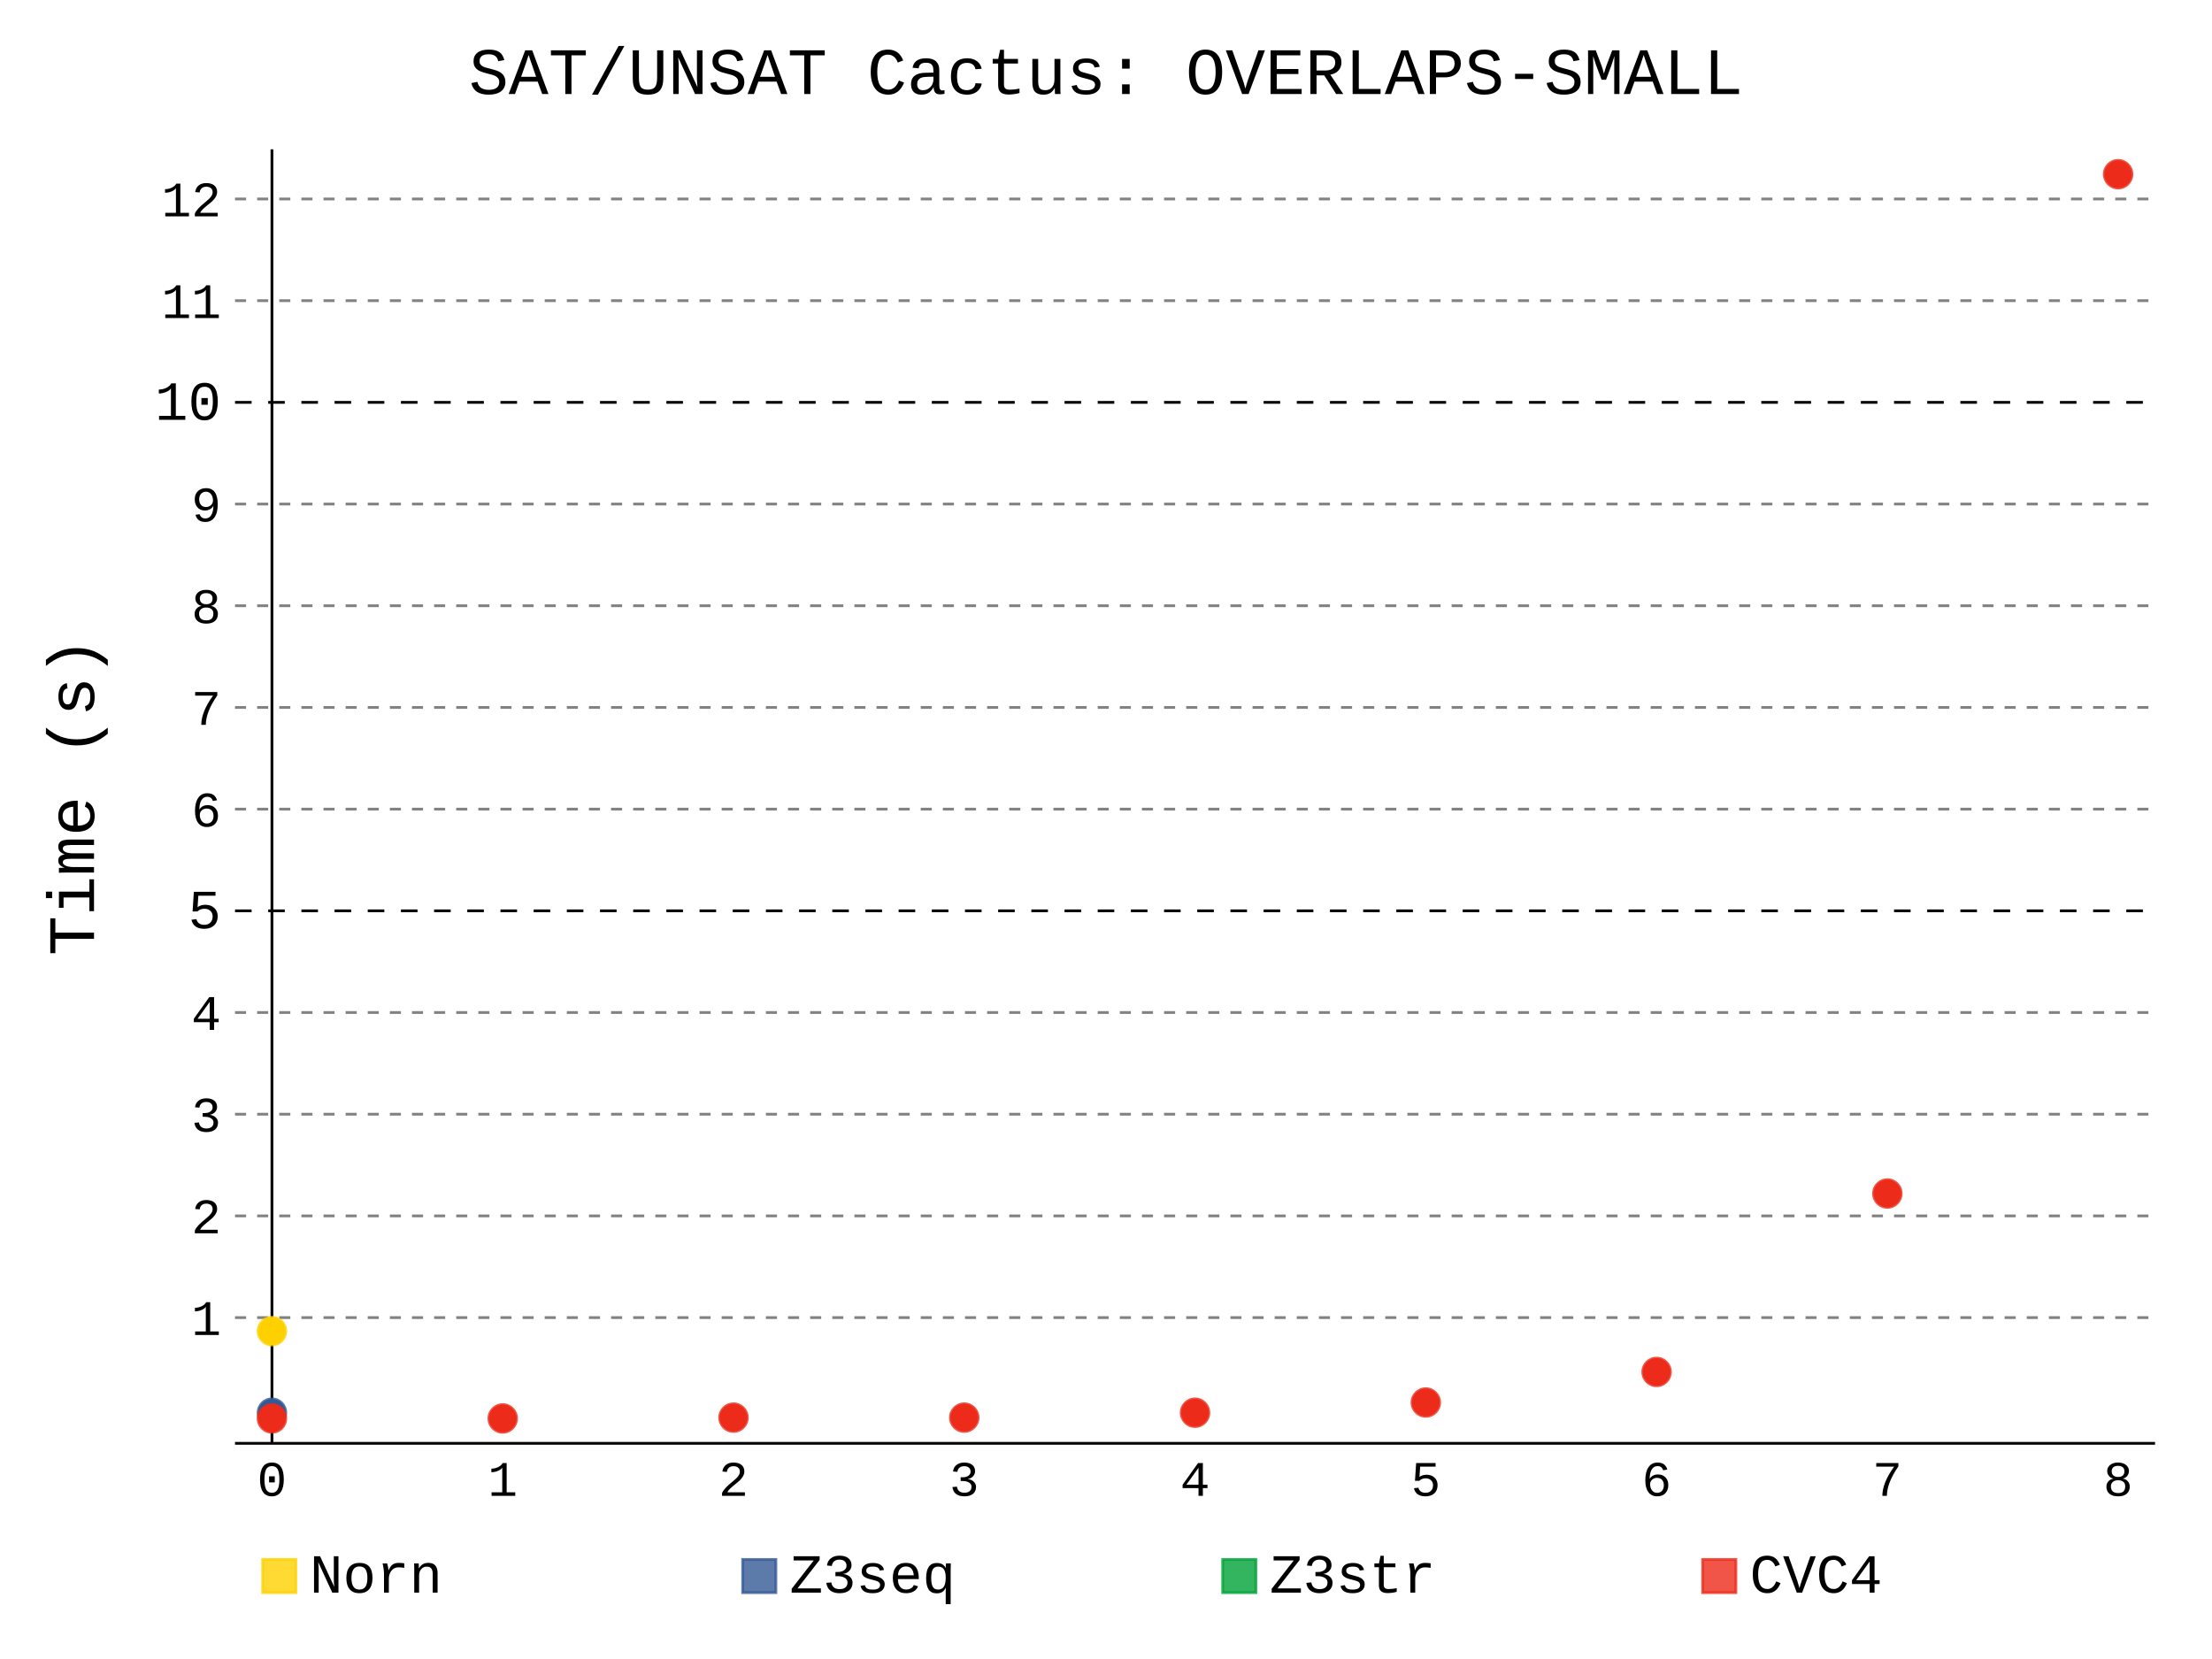
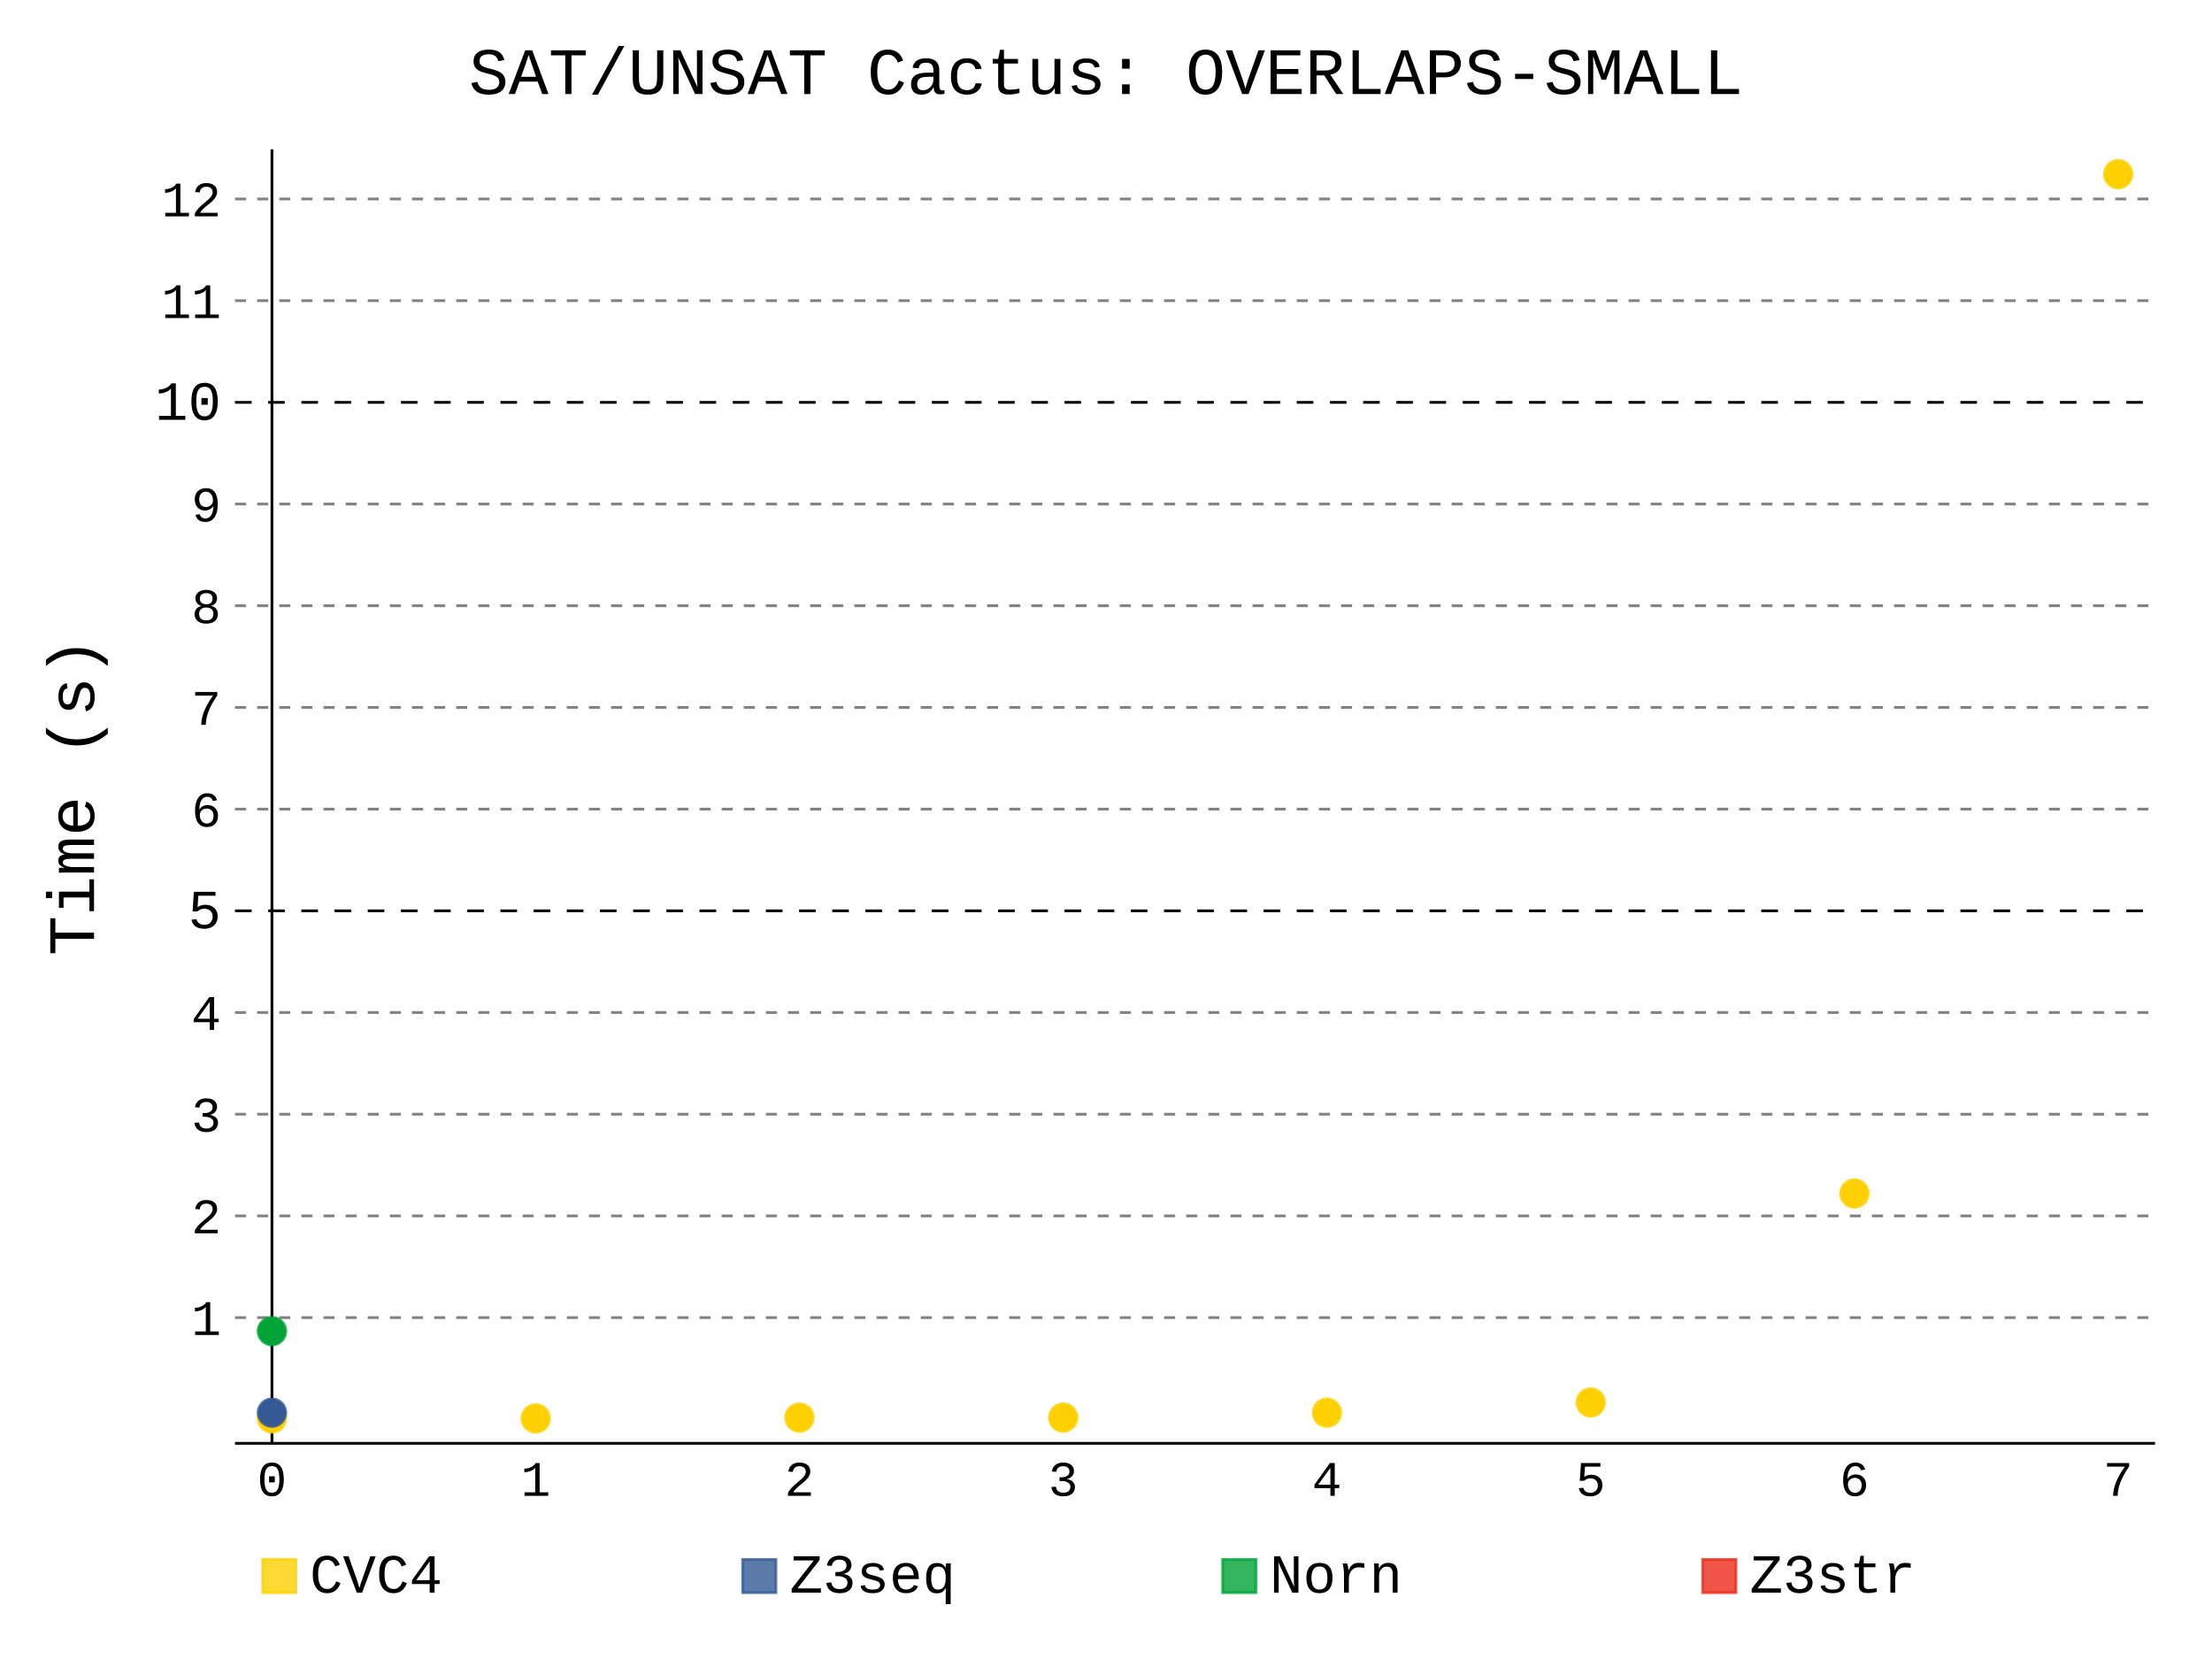
- <svg xmlns="http://www.w3.org/2000/svg" xmlns:xlink="http://www.w3.org/1999/xlink" id="chart-f9b522f3-f350-4844-8ba3-6c232d9c3ea1" class="pygal-chart" viewBox="0 0 800 600">
+ <svg xmlns="http://www.w3.org/2000/svg" xmlns:xlink="http://www.w3.org/1999/xlink" id="chart-a74f20d1-b74a-4495-a375-14fcff23f369" class="pygal-chart" viewBox="0 0 800 600">
  <defs>
-     <style type="text/css">#chart-f9b522f3-f350-4844-8ba3-6c232d9c3ea1{-webkit-user-select:none;-webkit-font-smoothing:antialiased;font-family:Consolas,"Liberation Mono",Menlo,Courier,monospace}#chart-f9b522f3-f350-4844-8ba3-6c232d9c3ea1 .title{font-family:Consolas,"Liberation Mono",Menlo,Courier,monospace;font-size:24px}#chart-f9b522f3-f350-4844-8ba3-6c232d9c3ea1 .legends .legend text{font-family:Consolas,"Liberation Mono",Menlo,Courier,monospace;font-size:20px}#chart-f9b522f3-f350-4844-8ba3-6c232d9c3ea1 .axis text{font-family:Consolas,"Liberation Mono",Menlo,Courier,monospace;font-size:18px}#chart-f9b522f3-f350-4844-8ba3-6c232d9c3ea1 .axis text.major{font-family:Consolas,"Liberation Mono",Menlo,Courier,monospace;font-size:20px}#chart-f9b522f3-f350-4844-8ba3-6c232d9c3ea1 .text-overlay text.value{font-family:Consolas,"Liberation Mono",Menlo,Courier,monospace;font-size:22px}#chart-f9b522f3-f350-4844-8ba3-6c232d9c3ea1 .text-overlay text.label{font-family:Consolas,"Liberation Mono",Menlo,Courier,monospace;font-size:20px}#chart-f9b522f3-f350-4844-8ba3-6c232d9c3ea1 .tooltip{font-family:Consolas,"Liberation Mono",Menlo,Courier,monospace;font-size:20px}#chart-f9b522f3-f350-4844-8ba3-6c232d9c3ea1 text.no_data{font-family:Consolas,"Liberation Mono",Menlo,Courier,monospace;font-size:64px}
- #chart-f9b522f3-f350-4844-8ba3-6c232d9c3ea1{background-color:#FFFFFF}#chart-f9b522f3-f350-4844-8ba3-6c232d9c3ea1 path,#chart-f9b522f3-f350-4844-8ba3-6c232d9c3ea1 line,#chart-f9b522f3-f350-4844-8ba3-6c232d9c3ea1 rect,#chart-f9b522f3-f350-4844-8ba3-6c232d9c3ea1 circle{-webkit-transition:100ms;-moz-transition:100ms;transition:100ms}#chart-f9b522f3-f350-4844-8ba3-6c232d9c3ea1 .graph &gt; .background{fill:#FFFFFF}#chart-f9b522f3-f350-4844-8ba3-6c232d9c3ea1 .plot &gt; .background{fill:#FFFFFF}#chart-f9b522f3-f350-4844-8ba3-6c232d9c3ea1 .graph{fill:#000000}#chart-f9b522f3-f350-4844-8ba3-6c232d9c3ea1 text.no_data{fill:#000000}#chart-f9b522f3-f350-4844-8ba3-6c232d9c3ea1 .title{fill:#000000}#chart-f9b522f3-f350-4844-8ba3-6c232d9c3ea1 .legends .legend text{fill:#000000}#chart-f9b522f3-f350-4844-8ba3-6c232d9c3ea1 .legends .legend:hover text{fill:#000000}#chart-f9b522f3-f350-4844-8ba3-6c232d9c3ea1 .axis .line{stroke:#000000}#chart-f9b522f3-f350-4844-8ba3-6c232d9c3ea1 .axis .guide.line{stroke:#828282}#chart-f9b522f3-f350-4844-8ba3-6c232d9c3ea1 .axis .major.line{stroke:#000000}#chart-f9b522f3-f350-4844-8ba3-6c232d9c3ea1 .axis text.major{fill:#000000}#chart-f9b522f3-f350-4844-8ba3-6c232d9c3ea1 .axis.y .guides:hover .guide.line,#chart-f9b522f3-f350-4844-8ba3-6c232d9c3ea1 .line-graph .axis.x .guides:hover .guide.line,#chart-f9b522f3-f350-4844-8ba3-6c232d9c3ea1 .stackedline-graph .axis.x .guides:hover .guide.line,#chart-f9b522f3-f350-4844-8ba3-6c232d9c3ea1 .xy-graph .axis.x .guides:hover .guide.line{stroke:#000000}#chart-f9b522f3-f350-4844-8ba3-6c232d9c3ea1 .axis .guides:hover text{fill:#000000}#chart-f9b522f3-f350-4844-8ba3-6c232d9c3ea1 .reactive{fill-opacity:.8;stroke-opacity:.8}#chart-f9b522f3-f350-4844-8ba3-6c232d9c3ea1 .ci{stroke:#000000}#chart-f9b522f3-f350-4844-8ba3-6c232d9c3ea1 .reactive.active,#chart-f9b522f3-f350-4844-8ba3-6c232d9c3ea1 .active .reactive{fill-opacity:.9;stroke-opacity:.9;stroke-width:4}#chart-f9b522f3-f350-4844-8ba3-6c232d9c3ea1 .ci .reactive.active{stroke-width:1.5}#chart-f9b522f3-f350-4844-8ba3-6c232d9c3ea1 .series text{fill:#000000}#chart-f9b522f3-f350-4844-8ba3-6c232d9c3ea1 .tooltip rect{fill:#FFFFFF;stroke:#000000;-webkit-transition:opacity 100ms;-moz-transition:opacity 100ms;transition:opacity 100ms}#chart-f9b522f3-f350-4844-8ba3-6c232d9c3ea1 .tooltip .label{fill:#000000}#chart-f9b522f3-f350-4844-8ba3-6c232d9c3ea1 .tooltip .label{fill:#000000}#chart-f9b522f3-f350-4844-8ba3-6c232d9c3ea1 .tooltip .legend{font-size:.8em;fill:#828282}#chart-f9b522f3-f350-4844-8ba3-6c232d9c3ea1 .tooltip .x_label{font-size:.6em;fill:#000000}#chart-f9b522f3-f350-4844-8ba3-6c232d9c3ea1 .tooltip .xlink{font-size:.5em;text-decoration:underline}#chart-f9b522f3-f350-4844-8ba3-6c232d9c3ea1 .tooltip .value{font-size:1.5em}#chart-f9b522f3-f350-4844-8ba3-6c232d9c3ea1 .bound{font-size:.5em}#chart-f9b522f3-f350-4844-8ba3-6c232d9c3ea1 .max-value{font-size:.75em;fill:#828282}#chart-f9b522f3-f350-4844-8ba3-6c232d9c3ea1 .map-element{fill:#FFFFFF;stroke:#828282 !important}#chart-f9b522f3-f350-4844-8ba3-6c232d9c3ea1 .map-element .reactive{fill-opacity:inherit;stroke-opacity:inherit}#chart-f9b522f3-f350-4844-8ba3-6c232d9c3ea1 .color-0,#chart-f9b522f3-f350-4844-8ba3-6c232d9c3ea1 .color-0 a:visited{stroke:#FFD000;fill:#FFD000}#chart-f9b522f3-f350-4844-8ba3-6c232d9c3ea1 .color-1,#chart-f9b522f3-f350-4844-8ba3-6c232d9c3ea1 .color-1 a:visited{stroke:#345995;fill:#345995}#chart-f9b522f3-f350-4844-8ba3-6c232d9c3ea1 .color-2,#chart-f9b522f3-f350-4844-8ba3-6c232d9c3ea1 .color-2 a:visited{stroke:#01A337;fill:#01A337}#chart-f9b522f3-f350-4844-8ba3-6c232d9c3ea1 .color-3,#chart-f9b522f3-f350-4844-8ba3-6c232d9c3ea1 .color-3 a:visited{stroke:#ED2B1A;fill:#ED2B1A}#chart-f9b522f3-f350-4844-8ba3-6c232d9c3ea1 .text-overlay .color-0 text{fill:black}#chart-f9b522f3-f350-4844-8ba3-6c232d9c3ea1 .text-overlay .color-1 text{fill:black}#chart-f9b522f3-f350-4844-8ba3-6c232d9c3ea1 .text-overlay .color-2 text{fill:black}#chart-f9b522f3-f350-4844-8ba3-6c232d9c3ea1 .text-overlay .color-3 text{fill:black}
- #chart-f9b522f3-f350-4844-8ba3-6c232d9c3ea1 text.no_data{text-anchor:middle}#chart-f9b522f3-f350-4844-8ba3-6c232d9c3ea1 .guide.line{fill:none}#chart-f9b522f3-f350-4844-8ba3-6c232d9c3ea1 .centered{text-anchor:middle}#chart-f9b522f3-f350-4844-8ba3-6c232d9c3ea1 .title{text-anchor:middle}#chart-f9b522f3-f350-4844-8ba3-6c232d9c3ea1 .legends .legend text{fill-opacity:1}#chart-f9b522f3-f350-4844-8ba3-6c232d9c3ea1 .axis.x text{text-anchor:middle}#chart-f9b522f3-f350-4844-8ba3-6c232d9c3ea1 .axis.x:not(.web) text[transform]{text-anchor:start}#chart-f9b522f3-f350-4844-8ba3-6c232d9c3ea1 .axis.x:not(.web) text[transform].backwards{text-anchor:end}#chart-f9b522f3-f350-4844-8ba3-6c232d9c3ea1 .axis.y text{text-anchor:end}#chart-f9b522f3-f350-4844-8ba3-6c232d9c3ea1 .axis.y text[transform].backwards{text-anchor:start}#chart-f9b522f3-f350-4844-8ba3-6c232d9c3ea1 .axis.y2 text{text-anchor:start}#chart-f9b522f3-f350-4844-8ba3-6c232d9c3ea1 .axis.y2 text[transform].backwards{text-anchor:end}#chart-f9b522f3-f350-4844-8ba3-6c232d9c3ea1 .axis .guide.line{stroke-dasharray:4,4}#chart-f9b522f3-f350-4844-8ba3-6c232d9c3ea1 .axis .major.guide.line{stroke-dasharray:6,6}#chart-f9b522f3-f350-4844-8ba3-6c232d9c3ea1 .horizontal .axis.y .guide.line,#chart-f9b522f3-f350-4844-8ba3-6c232d9c3ea1 .horizontal .axis.y2 .guide.line,#chart-f9b522f3-f350-4844-8ba3-6c232d9c3ea1 .vertical .axis.x .guide.line{opacity:0}#chart-f9b522f3-f350-4844-8ba3-6c232d9c3ea1 .horizontal .axis.always_show .guide.line,#chart-f9b522f3-f350-4844-8ba3-6c232d9c3ea1 .vertical .axis.always_show .guide.line{opacity:1 !important}#chart-f9b522f3-f350-4844-8ba3-6c232d9c3ea1 .axis.y .guides:hover .guide.line,#chart-f9b522f3-f350-4844-8ba3-6c232d9c3ea1 .axis.y2 .guides:hover .guide.line,#chart-f9b522f3-f350-4844-8ba3-6c232d9c3ea1 .axis.x .guides:hover .guide.line{opacity:1}#chart-f9b522f3-f350-4844-8ba3-6c232d9c3ea1 .axis .guides:hover text{opacity:1}#chart-f9b522f3-f350-4844-8ba3-6c232d9c3ea1 .nofill{fill:none}#chart-f9b522f3-f350-4844-8ba3-6c232d9c3ea1 .subtle-fill{fill-opacity:.2}#chart-f9b522f3-f350-4844-8ba3-6c232d9c3ea1 .dot{stroke-width:1px;fill-opacity:1}#chart-f9b522f3-f350-4844-8ba3-6c232d9c3ea1 .dot.active{stroke-width:5px}#chart-f9b522f3-f350-4844-8ba3-6c232d9c3ea1 .dot.negative{fill:transparent}#chart-f9b522f3-f350-4844-8ba3-6c232d9c3ea1 text,#chart-f9b522f3-f350-4844-8ba3-6c232d9c3ea1 tspan{stroke:none !important}#chart-f9b522f3-f350-4844-8ba3-6c232d9c3ea1 .series text.active{opacity:1}#chart-f9b522f3-f350-4844-8ba3-6c232d9c3ea1 .tooltip rect{fill-opacity:.95;stroke-width:.5}#chart-f9b522f3-f350-4844-8ba3-6c232d9c3ea1 .tooltip text{fill-opacity:1}#chart-f9b522f3-f350-4844-8ba3-6c232d9c3ea1 .showable{visibility:hidden}#chart-f9b522f3-f350-4844-8ba3-6c232d9c3ea1 .showable.shown{visibility:visible}#chart-f9b522f3-f350-4844-8ba3-6c232d9c3ea1 .gauge-background{fill:rgba(229,229,229,1);stroke:none}#chart-f9b522f3-f350-4844-8ba3-6c232d9c3ea1 .bg-lines{stroke:#FFFFFF;stroke-width:2px}</style>
+     <style type="text/css">#chart-a74f20d1-b74a-4495-a375-14fcff23f369{-webkit-user-select:none;-webkit-font-smoothing:antialiased;font-family:Consolas,"Liberation Mono",Menlo,Courier,monospace}#chart-a74f20d1-b74a-4495-a375-14fcff23f369 .title{font-family:Consolas,"Liberation Mono",Menlo,Courier,monospace;font-size:24px}#chart-a74f20d1-b74a-4495-a375-14fcff23f369 .legends .legend text{font-family:Consolas,"Liberation Mono",Menlo,Courier,monospace;font-size:20px}#chart-a74f20d1-b74a-4495-a375-14fcff23f369 .axis text{font-family:Consolas,"Liberation Mono",Menlo,Courier,monospace;font-size:18px}#chart-a74f20d1-b74a-4495-a375-14fcff23f369 .axis text.major{font-family:Consolas,"Liberation Mono",Menlo,Courier,monospace;font-size:20px}#chart-a74f20d1-b74a-4495-a375-14fcff23f369 .text-overlay text.value{font-family:Consolas,"Liberation Mono",Menlo,Courier,monospace;font-size:22px}#chart-a74f20d1-b74a-4495-a375-14fcff23f369 .text-overlay text.label{font-family:Consolas,"Liberation Mono",Menlo,Courier,monospace;font-size:20px}#chart-a74f20d1-b74a-4495-a375-14fcff23f369 .tooltip{font-family:Consolas,"Liberation Mono",Menlo,Courier,monospace;font-size:20px}#chart-a74f20d1-b74a-4495-a375-14fcff23f369 text.no_data{font-family:Consolas,"Liberation Mono",Menlo,Courier,monospace;font-size:64px}
+ #chart-a74f20d1-b74a-4495-a375-14fcff23f369{background-color:#FFFFFF}#chart-a74f20d1-b74a-4495-a375-14fcff23f369 path,#chart-a74f20d1-b74a-4495-a375-14fcff23f369 line,#chart-a74f20d1-b74a-4495-a375-14fcff23f369 rect,#chart-a74f20d1-b74a-4495-a375-14fcff23f369 circle{-webkit-transition:100ms;-moz-transition:100ms;transition:100ms}#chart-a74f20d1-b74a-4495-a375-14fcff23f369 .graph &gt; .background{fill:#FFFFFF}#chart-a74f20d1-b74a-4495-a375-14fcff23f369 .plot &gt; .background{fill:#FFFFFF}#chart-a74f20d1-b74a-4495-a375-14fcff23f369 .graph{fill:#000000}#chart-a74f20d1-b74a-4495-a375-14fcff23f369 text.no_data{fill:#000000}#chart-a74f20d1-b74a-4495-a375-14fcff23f369 .title{fill:#000000}#chart-a74f20d1-b74a-4495-a375-14fcff23f369 .legends .legend text{fill:#000000}#chart-a74f20d1-b74a-4495-a375-14fcff23f369 .legends .legend:hover text{fill:#000000}#chart-a74f20d1-b74a-4495-a375-14fcff23f369 .axis .line{stroke:#000000}#chart-a74f20d1-b74a-4495-a375-14fcff23f369 .axis .guide.line{stroke:#828282}#chart-a74f20d1-b74a-4495-a375-14fcff23f369 .axis .major.line{stroke:#000000}#chart-a74f20d1-b74a-4495-a375-14fcff23f369 .axis text.major{fill:#000000}#chart-a74f20d1-b74a-4495-a375-14fcff23f369 .axis.y .guides:hover .guide.line,#chart-a74f20d1-b74a-4495-a375-14fcff23f369 .line-graph .axis.x .guides:hover .guide.line,#chart-a74f20d1-b74a-4495-a375-14fcff23f369 .stackedline-graph .axis.x .guides:hover .guide.line,#chart-a74f20d1-b74a-4495-a375-14fcff23f369 .xy-graph .axis.x .guides:hover .guide.line{stroke:#000000}#chart-a74f20d1-b74a-4495-a375-14fcff23f369 .axis .guides:hover text{fill:#000000}#chart-a74f20d1-b74a-4495-a375-14fcff23f369 .reactive{fill-opacity:.8;stroke-opacity:.8}#chart-a74f20d1-b74a-4495-a375-14fcff23f369 .ci{stroke:#000000}#chart-a74f20d1-b74a-4495-a375-14fcff23f369 .reactive.active,#chart-a74f20d1-b74a-4495-a375-14fcff23f369 .active .reactive{fill-opacity:.9;stroke-opacity:.9;stroke-width:4}#chart-a74f20d1-b74a-4495-a375-14fcff23f369 .ci .reactive.active{stroke-width:1.5}#chart-a74f20d1-b74a-4495-a375-14fcff23f369 .series text{fill:#000000}#chart-a74f20d1-b74a-4495-a375-14fcff23f369 .tooltip rect{fill:#FFFFFF;stroke:#000000;-webkit-transition:opacity 100ms;-moz-transition:opacity 100ms;transition:opacity 100ms}#chart-a74f20d1-b74a-4495-a375-14fcff23f369 .tooltip .label{fill:#000000}#chart-a74f20d1-b74a-4495-a375-14fcff23f369 .tooltip .label{fill:#000000}#chart-a74f20d1-b74a-4495-a375-14fcff23f369 .tooltip .legend{font-size:.8em;fill:#828282}#chart-a74f20d1-b74a-4495-a375-14fcff23f369 .tooltip .x_label{font-size:.6em;fill:#000000}#chart-a74f20d1-b74a-4495-a375-14fcff23f369 .tooltip .xlink{font-size:.5em;text-decoration:underline}#chart-a74f20d1-b74a-4495-a375-14fcff23f369 .tooltip .value{font-size:1.5em}#chart-a74f20d1-b74a-4495-a375-14fcff23f369 .bound{font-size:.5em}#chart-a74f20d1-b74a-4495-a375-14fcff23f369 .max-value{font-size:.75em;fill:#828282}#chart-a74f20d1-b74a-4495-a375-14fcff23f369 .map-element{fill:#FFFFFF;stroke:#828282 !important}#chart-a74f20d1-b74a-4495-a375-14fcff23f369 .map-element .reactive{fill-opacity:inherit;stroke-opacity:inherit}#chart-a74f20d1-b74a-4495-a375-14fcff23f369 .color-0,#chart-a74f20d1-b74a-4495-a375-14fcff23f369 .color-0 a:visited{stroke:#FFD000;fill:#FFD000}#chart-a74f20d1-b74a-4495-a375-14fcff23f369 .color-1,#chart-a74f20d1-b74a-4495-a375-14fcff23f369 .color-1 a:visited{stroke:#345995;fill:#345995}#chart-a74f20d1-b74a-4495-a375-14fcff23f369 .color-2,#chart-a74f20d1-b74a-4495-a375-14fcff23f369 .color-2 a:visited{stroke:#01A337;fill:#01A337}#chart-a74f20d1-b74a-4495-a375-14fcff23f369 .color-3,#chart-a74f20d1-b74a-4495-a375-14fcff23f369 .color-3 a:visited{stroke:#ED2B1A;fill:#ED2B1A}#chart-a74f20d1-b74a-4495-a375-14fcff23f369 .text-overlay .color-0 text{fill:black}#chart-a74f20d1-b74a-4495-a375-14fcff23f369 .text-overlay .color-1 text{fill:black}#chart-a74f20d1-b74a-4495-a375-14fcff23f369 .text-overlay .color-2 text{fill:black}#chart-a74f20d1-b74a-4495-a375-14fcff23f369 .text-overlay .color-3 text{fill:black}
+ #chart-a74f20d1-b74a-4495-a375-14fcff23f369 text.no_data{text-anchor:middle}#chart-a74f20d1-b74a-4495-a375-14fcff23f369 .guide.line{fill:none}#chart-a74f20d1-b74a-4495-a375-14fcff23f369 .centered{text-anchor:middle}#chart-a74f20d1-b74a-4495-a375-14fcff23f369 .title{text-anchor:middle}#chart-a74f20d1-b74a-4495-a375-14fcff23f369 .legends .legend text{fill-opacity:1}#chart-a74f20d1-b74a-4495-a375-14fcff23f369 .axis.x text{text-anchor:middle}#chart-a74f20d1-b74a-4495-a375-14fcff23f369 .axis.x:not(.web) text[transform]{text-anchor:start}#chart-a74f20d1-b74a-4495-a375-14fcff23f369 .axis.x:not(.web) text[transform].backwards{text-anchor:end}#chart-a74f20d1-b74a-4495-a375-14fcff23f369 .axis.y text{text-anchor:end}#chart-a74f20d1-b74a-4495-a375-14fcff23f369 .axis.y text[transform].backwards{text-anchor:start}#chart-a74f20d1-b74a-4495-a375-14fcff23f369 .axis.y2 text{text-anchor:start}#chart-a74f20d1-b74a-4495-a375-14fcff23f369 .axis.y2 text[transform].backwards{text-anchor:end}#chart-a74f20d1-b74a-4495-a375-14fcff23f369 .axis .guide.line{stroke-dasharray:4,4}#chart-a74f20d1-b74a-4495-a375-14fcff23f369 .axis .major.guide.line{stroke-dasharray:6,6}#chart-a74f20d1-b74a-4495-a375-14fcff23f369 .horizontal .axis.y .guide.line,#chart-a74f20d1-b74a-4495-a375-14fcff23f369 .horizontal .axis.y2 .guide.line,#chart-a74f20d1-b74a-4495-a375-14fcff23f369 .vertical .axis.x .guide.line{opacity:0}#chart-a74f20d1-b74a-4495-a375-14fcff23f369 .horizontal .axis.always_show .guide.line,#chart-a74f20d1-b74a-4495-a375-14fcff23f369 .vertical .axis.always_show .guide.line{opacity:1 !important}#chart-a74f20d1-b74a-4495-a375-14fcff23f369 .axis.y .guides:hover .guide.line,#chart-a74f20d1-b74a-4495-a375-14fcff23f369 .axis.y2 .guides:hover .guide.line,#chart-a74f20d1-b74a-4495-a375-14fcff23f369 .axis.x .guides:hover .guide.line{opacity:1}#chart-a74f20d1-b74a-4495-a375-14fcff23f369 .axis .guides:hover text{opacity:1}#chart-a74f20d1-b74a-4495-a375-14fcff23f369 .nofill{fill:none}#chart-a74f20d1-b74a-4495-a375-14fcff23f369 .subtle-fill{fill-opacity:.2}#chart-a74f20d1-b74a-4495-a375-14fcff23f369 .dot{stroke-width:1px;fill-opacity:1}#chart-a74f20d1-b74a-4495-a375-14fcff23f369 .dot.active{stroke-width:5px}#chart-a74f20d1-b74a-4495-a375-14fcff23f369 .dot.negative{fill:transparent}#chart-a74f20d1-b74a-4495-a375-14fcff23f369 text,#chart-a74f20d1-b74a-4495-a375-14fcff23f369 tspan{stroke:none !important}#chart-a74f20d1-b74a-4495-a375-14fcff23f369 .series text.active{opacity:1}#chart-a74f20d1-b74a-4495-a375-14fcff23f369 .tooltip rect{fill-opacity:.95;stroke-width:.5}#chart-a74f20d1-b74a-4495-a375-14fcff23f369 .tooltip text{fill-opacity:1}#chart-a74f20d1-b74a-4495-a375-14fcff23f369 .showable{visibility:hidden}#chart-a74f20d1-b74a-4495-a375-14fcff23f369 .showable.shown{visibility:visible}#chart-a74f20d1-b74a-4495-a375-14fcff23f369 .gauge-background{fill:rgba(229,229,229,1);stroke:none}#chart-a74f20d1-b74a-4495-a375-14fcff23f369 .bg-lines{stroke:#FFFFFF;stroke-width:2px}</style>
  </defs>
  <g class="graph xy-graph vertical">
    <rect class="background" height="600" width="800" x="0" y="0" />
    <g class="plot" transform="translate(85, 54)">
      <rect class="background" height="468.0" width="694.4" x="0" y="0" />
      <g class="axis y always_show">
        <path class="line" d="M0 468 h694.4" />
        <g class="guides">
          <path class="guide line" d="M0 422.526 h694.4" />
          <text class="" x="-5" y="428.826">1</text>
        </g>
        <g class="guides">
          <path class="guide line" d="M0 385.747 h694.4" />
          <text class="" x="-5" y="392.047">2</text>
        </g>
        <g class="guides">
          <path class="guide line" d="M0 348.969 h694.4" />
          <text class="" x="-5" y="355.269">3</text>
        </g>
        <g class="guides">
          <path class="guide line" d="M0 312.19 h694.4" />
          <text class="" x="-5" y="318.49">4</text>
        </g>
        <g class="guides">
          <path class="major guide line" d="M0 275.412 h694.4" />
          <text class="major" x="-5" y="281.712">5</text>
        </g>
        <g class="guides">
          <path class="guide line" d="M0 238.633 h694.4" />
          <text class="" x="-5" y="244.933">6</text>
        </g>
        <g class="guides">
          <path class="guide line" d="M0 201.855 h694.4" />
          <text class="" x="-5" y="208.155">7</text>
        </g>
        <g class="guides">
          <path class="guide line" d="M0 165.076 h694.4" />
          <text class="" x="-5" y="171.376">8</text>
        </g>
        <g class="guides">
          <path class="guide line" d="M0 128.298 h694.4" />
          <text class="" x="-5" y="134.598">9</text>
        </g>
        <g class="guides">
          <path class="major guide line" d="M0 91.519 h694.4" />
          <text class="major" x="-5" y="97.819">10</text>
        </g>
        <g class="guides">
          <path class="guide line" d="M0 54.741 h694.4" />
          <text class="" x="-5" y="61.041">11</text>
        </g>
        <g class="guides">
          <path class="guide line" d="M0 17.962 h694.4" />
          <text class="" x="-5" y="24.262">12</text>
        </g>
      </g>
      <g class="axis x">
        <g class="guides">
          <path class="axis line" d="M13.354 0 v468" />
          <text class="" x="13.354" y="487.0">0</text>
        </g>
        <g class="guides">
-           <path class="guide line" d="M96.815 0 v468" />
-           <text class="" x="96.815" y="487.0">1</text>
+           <path class="guide line" d="M108.738 0 v468" />
+           <text class="" x="108.738" y="487.0">1</text>
        </g>
        <g class="guides">
-           <path class="guide line" d="M180.277 0 v468" />
-           <text class="" x="180.277" y="487.0">2</text>
+           <path class="guide line" d="M204.123 0 v468" />
+           <text class="" x="204.123" y="487.0">2</text>
        </g>
        <g class="guides">
-           <path class="guide line" d="M263.738 0 v468" />
-           <text class="" x="263.738" y="487.0">3</text>
+           <path class="guide line" d="M299.508 0 v468" />
+           <text class="" x="299.508" y="487.0">3</text>
        </g>
        <g class="guides">
-           <path class="guide line" d="M347.2 0 v468" />
-           <text class="" x="347.2" y="487.0">4</text>
+           <path class="guide line" d="M394.892 0 v468" />
+           <text class="" x="394.892" y="487.0">4</text>
        </g>
        <g class="guides">
-           <path class="guide line" d="M430.662 0 v468" />
-           <text class="" x="430.662" y="487.0">5</text>
+           <path class="guide line" d="M490.277 0 v468" />
+           <text class="" x="490.277" y="487.0">5</text>
        </g>
        <g class="guides">
-           <path class="guide line" d="M514.123 0 v468" />
-           <text class="" x="514.123" y="487.0">6</text>
-         </g>
-         <g class="guides">
-           <path class="guide line" d="M597.585 0 v468" />
-           <text class="" x="597.585" y="487.0">7</text>
+           <path class="guide line" d="M585.662 0 v468" />
+           <text class="" x="585.662" y="487.0">6</text>
        </g>
        <g class="guides">
          <path class="guide line" d="M681.046 0 v468" />
-           <text class="" x="681.046" y="487.0">8</text>
+           <text class="" x="681.046" y="487.0">7</text>
        </g>
      </g>
      <g class="series serie-0 color-0" />
      <g class="series serie-1 color-1" />
      <g class="series serie-2 color-2" />
      <g class="series serie-3 color-3" />
    </g>
    <g class="titles">
      <text class="title plot_title" x="400.0" y="34">SAT/UNSAT Cactus: OVERLAPS-SMALL</text>
      <text class="title" x="0" y="322.0" transform="rotate(-90 0 288)">Time (s)</text>
    </g>
    <g class="plot overlay" transform="translate(85, 54)">
      <g class="series serie-0 color-0">
        <g class="dots">
+           <a target="_blank" xlink:href="../problems/overlaps-small/overlaps-small-00001.smt25">
+             <circle class="dot reactive tooltip-trigger" cx="13.354" cy="459.0" r="5" />
+           </a>
+         </g>
+         <g class="dots">
+           <a target="_blank" xlink:href="../problems/overlaps-small/overlaps-small-00002.smt25">
+             <circle class="dot reactive tooltip-trigger" cx="108.738" cy="458.999" r="5" />
+           </a>
+         </g>
+         <g class="dots">
          <a target="_blank" xlink:href="../problems/overlaps-small/overlaps-small-00030.smt25">
-             <circle class="dot reactive tooltip-trigger" cx="13.354" cy="427.421" r="5" />
+             <circle class="dot reactive tooltip-trigger" cx="204.123" cy="458.701" r="5" />
+           </a>
+         </g>
+         <g class="dots">
+           <a target="_blank" xlink:href="../problems/overlaps-small/overlaps-small-00003.smt25">
+             <circle class="dot reactive tooltip-trigger" cx="299.508" cy="458.698" r="5" />
+           </a>
+         </g>
+         <g class="dots">
+           <a target="_blank" xlink:href="../problems/overlaps-small/overlaps-small-00004.smt25">
+             <circle class="dot reactive tooltip-trigger" cx="394.892" cy="456.925" r="5" />
+           </a>
+         </g>
+         <g class="dots">
+           <a target="_blank" xlink:href="../problems/overlaps-small/overlaps-small-00005.smt25">
+             <circle class="dot reactive tooltip-trigger" cx="490.277" cy="453.235" r="5" />
+           </a>
+         </g>
+         <g class="dots">
+           <a target="_blank" xlink:href="../problems/overlaps-small/overlaps-small-00007.smt25">
+             <circle class="dot reactive tooltip-trigger" cx="585.662" cy="377.649" r="5" />
+           </a>
+         </g>
+         <g class="dots">
+           <a target="_blank" xlink:href="../problems/overlaps-small/overlaps-small-00008.smt25">
+             <circle class="dot reactive tooltip-trigger" cx="681.046" cy="9" r="5" />
          </a>
        </g>
      </g>
      <g class="series serie-1 color-1">
        <g class="dots">
          <a target="_blank" xlink:href="../problems/overlaps-small/overlaps-small-00001.smt25">
            <circle class="dot reactive tooltip-trigger" cx="13.354" cy="456.918" r="5" />
          </a>
        </g>
      </g>
-       <g class="series serie-2 color-2" />
-       <g class="series serie-3 color-3">
-         <g class="dots">
-           <a target="_blank" xlink:href="../problems/overlaps-small/overlaps-small-00001.smt25">
-             <circle class="dot reactive tooltip-trigger" cx="13.354" cy="459.0" r="5" />
-           </a>
-         </g>
-         <g class="dots">
-           <a target="_blank" xlink:href="../problems/overlaps-small/overlaps-small-00002.smt25">
-             <circle class="dot reactive tooltip-trigger" cx="96.815" cy="458.999" r="5" />
-           </a>
-         </g>
+       <g class="series serie-2 color-2">
        <g class="dots">
          <a target="_blank" xlink:href="../problems/overlaps-small/overlaps-small-00030.smt25">
-             <circle class="dot reactive tooltip-trigger" cx="180.277" cy="458.701" r="5" />
-           </a>
-         </g>
-         <g class="dots">
-           <a target="_blank" xlink:href="../problems/overlaps-small/overlaps-small-00003.smt25">
-             <circle class="dot reactive tooltip-trigger" cx="263.738" cy="458.698" r="5" />
-           </a>
-         </g>
-         <g class="dots">
-           <a target="_blank" xlink:href="../problems/overlaps-small/overlaps-small-00004.smt25">
-             <circle class="dot reactive tooltip-trigger" cx="347.2" cy="456.925" r="5" />
-           </a>
-         </g>
-         <g class="dots">
-           <a target="_blank" xlink:href="../problems/overlaps-small/overlaps-small-00005.smt25">
-             <circle class="dot reactive tooltip-trigger" cx="430.662" cy="453.235" r="5" />
-           </a>
-         </g>
-         <g class="dots">
-           <a target="_blank" xlink:href="../problems/overlaps-small/overlaps-small-00006.smt25">
-             <circle class="dot reactive tooltip-trigger" cx="514.123" cy="442.179" r="5" />
-           </a>
-         </g>
-         <g class="dots">
-           <a target="_blank" xlink:href="../problems/overlaps-small/overlaps-small-00007.smt25">
-             <circle class="dot reactive tooltip-trigger" cx="597.585" cy="377.649" r="5" />
-           </a>
-         </g>
-         <g class="dots">
-           <a target="_blank" xlink:href="../problems/overlaps-small/overlaps-small-00008.smt25">
-             <circle class="dot reactive tooltip-trigger" cx="681.046" cy="9" r="5" />
+             <circle class="dot reactive tooltip-trigger" cx="13.354" cy="427.421" r="5" />
          </a>
        </g>
      </g>
+       <g class="series serie-3 color-3" />
    </g>
    <g class="plot text-overlay" transform="translate(85, 54)">
      <g class="series serie-0 color-0" />
      <g class="series serie-1 color-1" />
      <g class="series serie-2 color-2" />
      <g class="series serie-3 color-3" />
    </g>
    <g class="plot tooltip-overlay" transform="translate(85, 54)">
      <g class="tooltip" style="opacity: 0" transform="translate(0 0)">
        <rect class="tooltip-box" height="0" rx="10" ry="10" width="0" />
        <g class="text" />
      </g>
    </g>
    <g class="legends" transform="translate(95, 560)">
      <g class="legend reactive activate-serie" id="activate-serie-0">
        <rect class="color-0 reactive" height="12" width="12" x="0.0" y="4.0" />
-         <text x="17.0" y="16.0">Norn</text>
+         <text x="17.0" y="16.0">CVC4</text>
      </g>
      <g class="legend reactive activate-serie" id="activate-serie-1">
        <rect class="color-1 reactive" height="12" width="12" x="173.6" y="4.0" />
        <text x="190.6" y="16.0">Z3seq</text>
      </g>
      <g class="legend reactive activate-serie" id="activate-serie-2">
        <rect class="color-2 reactive" height="12" width="12" x="347.2" y="4.0" />
-         <text x="364.2" y="16.0">Z3str</text>
+         <text x="364.2" y="16.0">Norn</text>
      </g>
      <g class="legend reactive activate-serie" id="activate-serie-3">
        <rect class="color-3 reactive" height="12" width="12" x="520.8" y="4.0" />
-         <text x="537.8" y="16.0">CVC4</text>
+         <text x="537.8" y="16.0">Z3str</text>
      </g>
    </g>
  </g>
</svg>
